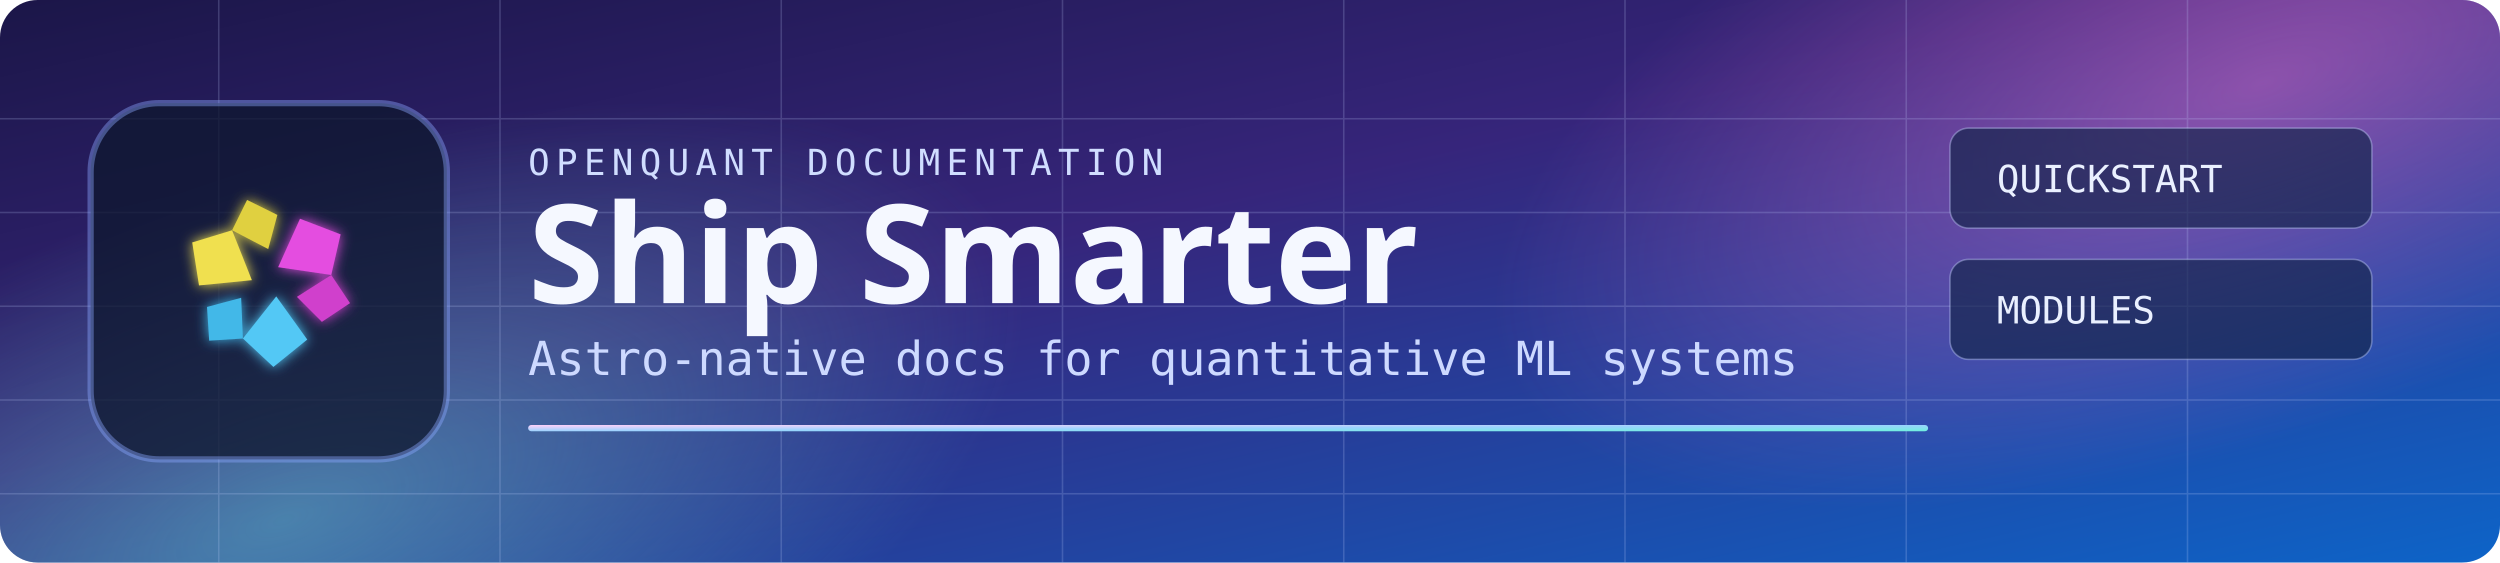
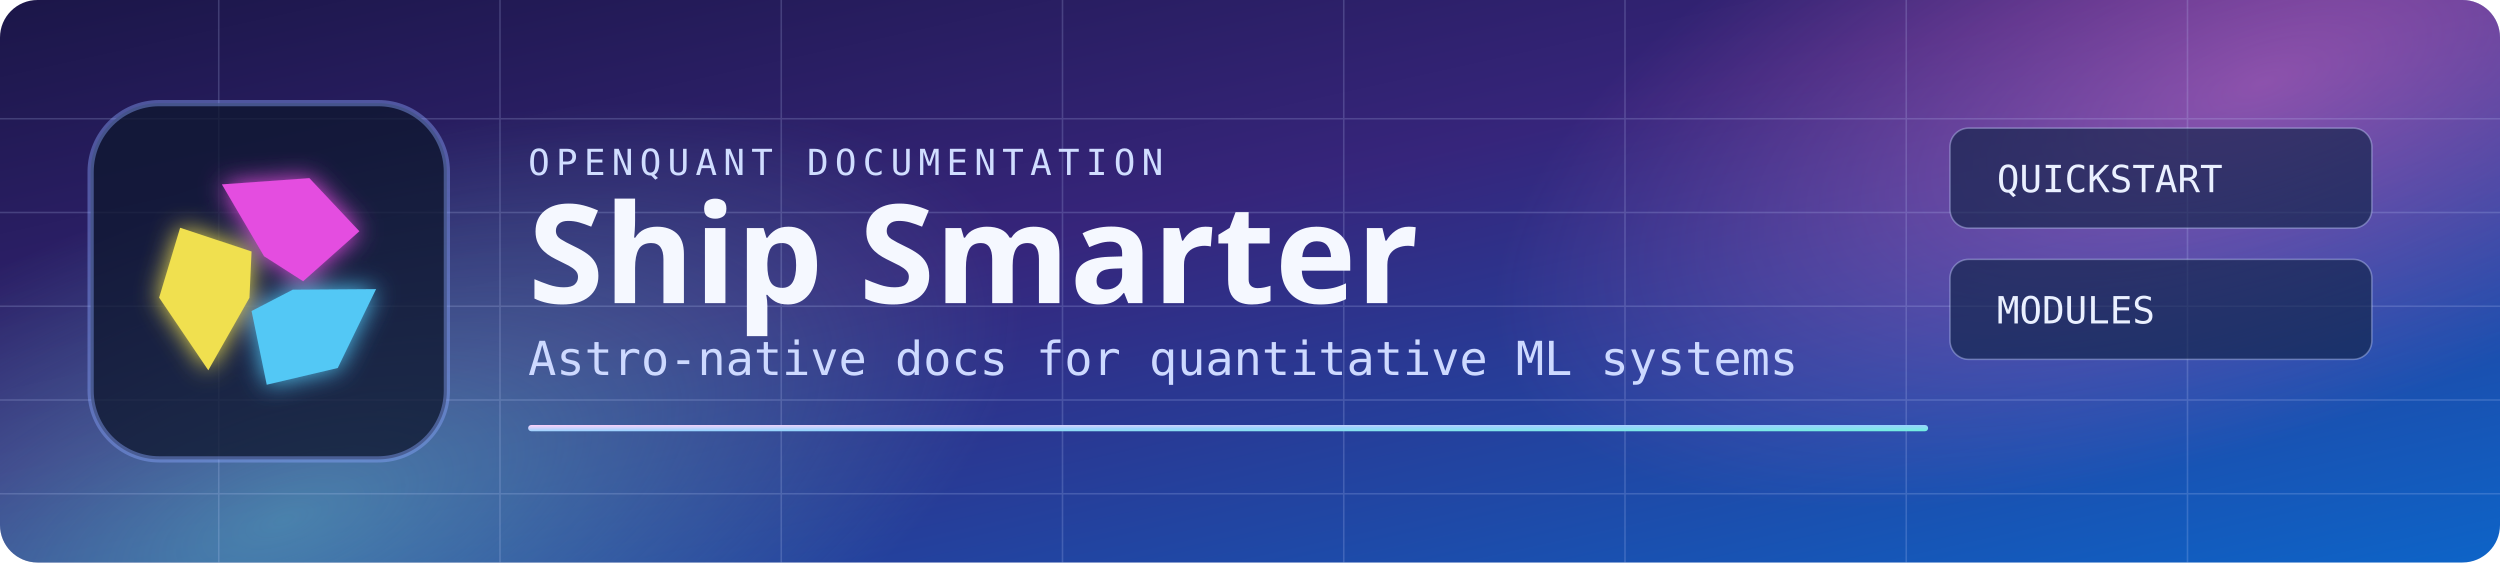
<svg xmlns="http://www.w3.org/2000/svg" viewBox="0 0 1600 360" role="img" aria-label="OpenQuant Docs Banner">
  <defs>
    <linearGradient id="oq-bg" x1="0" y1="0" x2="1" y2="1">
      <stop offset="0%" stop-color="#1b1648" />
      <stop offset="42%" stop-color="#36257b" />
      <stop offset="100%" stop-color="#0d64c8" />
    </linearGradient>
    <radialGradient id="oq-glow-a" cx="0" cy="0" r="1" gradientUnits="userSpaceOnUse" gradientTransform="translate(1450 52) rotate(160) scale(520 220)">
      <stop stop-color="#ff7bd8" stop-opacity="0.45" />
      <stop offset="1" stop-color="#ff7bd8" stop-opacity="0" />
    </radialGradient>
    <radialGradient id="oq-glow-b" cx="0" cy="0" r="1" gradientUnits="userSpaceOnUse" gradientTransform="translate(180 334) rotate(-20) scale(500 220)">
      <stop stop-color="#6ff2de" stop-opacity="0.42" />
      <stop offset="1" stop-color="#6ff2de" stop-opacity="0" />
    </radialGradient>
    <linearGradient id="oq-line" x1="0" y1="0" x2="1" y2="1">
      <stop offset="0%" stop-color="#ffd0f9" />
      <stop offset="50%" stop-color="#9bd3ff" />
      <stop offset="100%" stop-color="#70f0de" />
    </linearGradient>
  </defs>
  <rect width="1600" height="360" rx="24" fill="url(#oq-bg)" />
  <rect width="1600" height="360" rx="24" fill="url(#oq-glow-a)" />
  <rect width="1600" height="360" rx="24" fill="url(#oq-glow-b)" />
  <g opacity="0.2" stroke="#c3d2ff" stroke-width="1">
    <path d="M0 76H1600M0 136H1600M0 196H1600M0 256H1600M0 316H1600" />
    <path d="M140 0V360M320 0V360M500 0V360M680 0V360M860 0V360M1040 0V360M1220 0V360M1400 0V360" />
  </g>
  <g transform="translate(58 66)">
    <rect x="0" y="0" width="228" height="228" rx="44" fill="#0f1730" fill-opacity="0.78" stroke="#8ba7ff" stroke-opacity="0.42" stroke-width="4" />
    <g transform="translate(114 114)">
      <filter id="pw-glow">
-         <feGaussianBlur stdDeviation="4" result="blur" />
+         <feGaussianBlur stdDeviation="8" result="blur" />
        <feMerge>
          <feMergeNode in="blur" />
          <feMergeNode in="SourceGraphic" />
        </feMerge>
      </filter>
      <g filter="url(#pw-glow)">
-         <path d="M6,-9 L20,-40 L46,-30 L40,-4 Z" fill="#e44de0" />
-         <path d="M40,-4 L52,14 L34,26 L18,10 Z" fill="#d040cc" />
-         <path d="M6,-9 L20,-40 L46,-30 L40,-4 Z" fill="#52c8f5" transform="rotate(120)" />
-         <path d="M40,-4 L52,14 L34,26 L18,10 Z" fill="#42b8e8" transform="rotate(120)" />
-         <path d="M6,-9 L20,-40 L46,-30 L40,-4 Z" fill="#f0e050" transform="rotate(240)" />
-         <path d="M40,-4 L52,14 L34,26 L18,10 Z" fill="#e0d040" transform="rotate(240)" />
+         <polygon points="-3,-16 -30,-62 26,-66 58,-32 22,0" fill="#e44de0" />
+         <polygon points="-3,-16 -30,-62 26,-66 58,-32 22,0" fill="#52c8f5" transform="rotate(120)" />
+         <polygon points="-3,-16 -30,-62 26,-66 58,-32 22,0" fill="#f0e050" transform="rotate(240)" />
      </g>
    </g>
  </g>
  <g transform="translate(338 78)">
    <text x="0" y="34" font-family="'IBM Plex Mono', monospace" font-size="23" fill="#d0ddff" letter-spacing="4">OPENQUANT DOCUMENTATION</text>
    <text x="0" y="116" font-family="'Space Grotesk', sans-serif" font-size="88" fill="#f5f8ff" font-weight="700">Ship Smarter</text>
    <text x="0" y="162" font-family="'IBM Plex Mono', monospace" font-size="30" fill="#cdd9ff">Astro-native docs for quantitative ML systems</text>
    <rect x="0" y="194" width="896" height="4" rx="2" fill="url(#oq-line)" />
  </g>
  <g transform="translate(1248 82)">
    <rect x="0" y="0" width="270" height="64" rx="12" fill="#102247" fill-opacity="0.65" stroke="#c8d5ff" stroke-opacity="0.4" />
    <text x="30" y="41" font-family="'IBM Plex Mono', monospace" font-size="24" fill="#eaf0ff">QUICKSTART</text>
    <rect x="0" y="84" width="270" height="64" rx="12" fill="#102247" fill-opacity="0.65" stroke="#c8d5ff" stroke-opacity="0.4" />
    <text x="30" y="125" font-family="'IBM Plex Mono', monospace" font-size="24" fill="#eaf0ff">MODULES</text>
  </g>
</svg>
